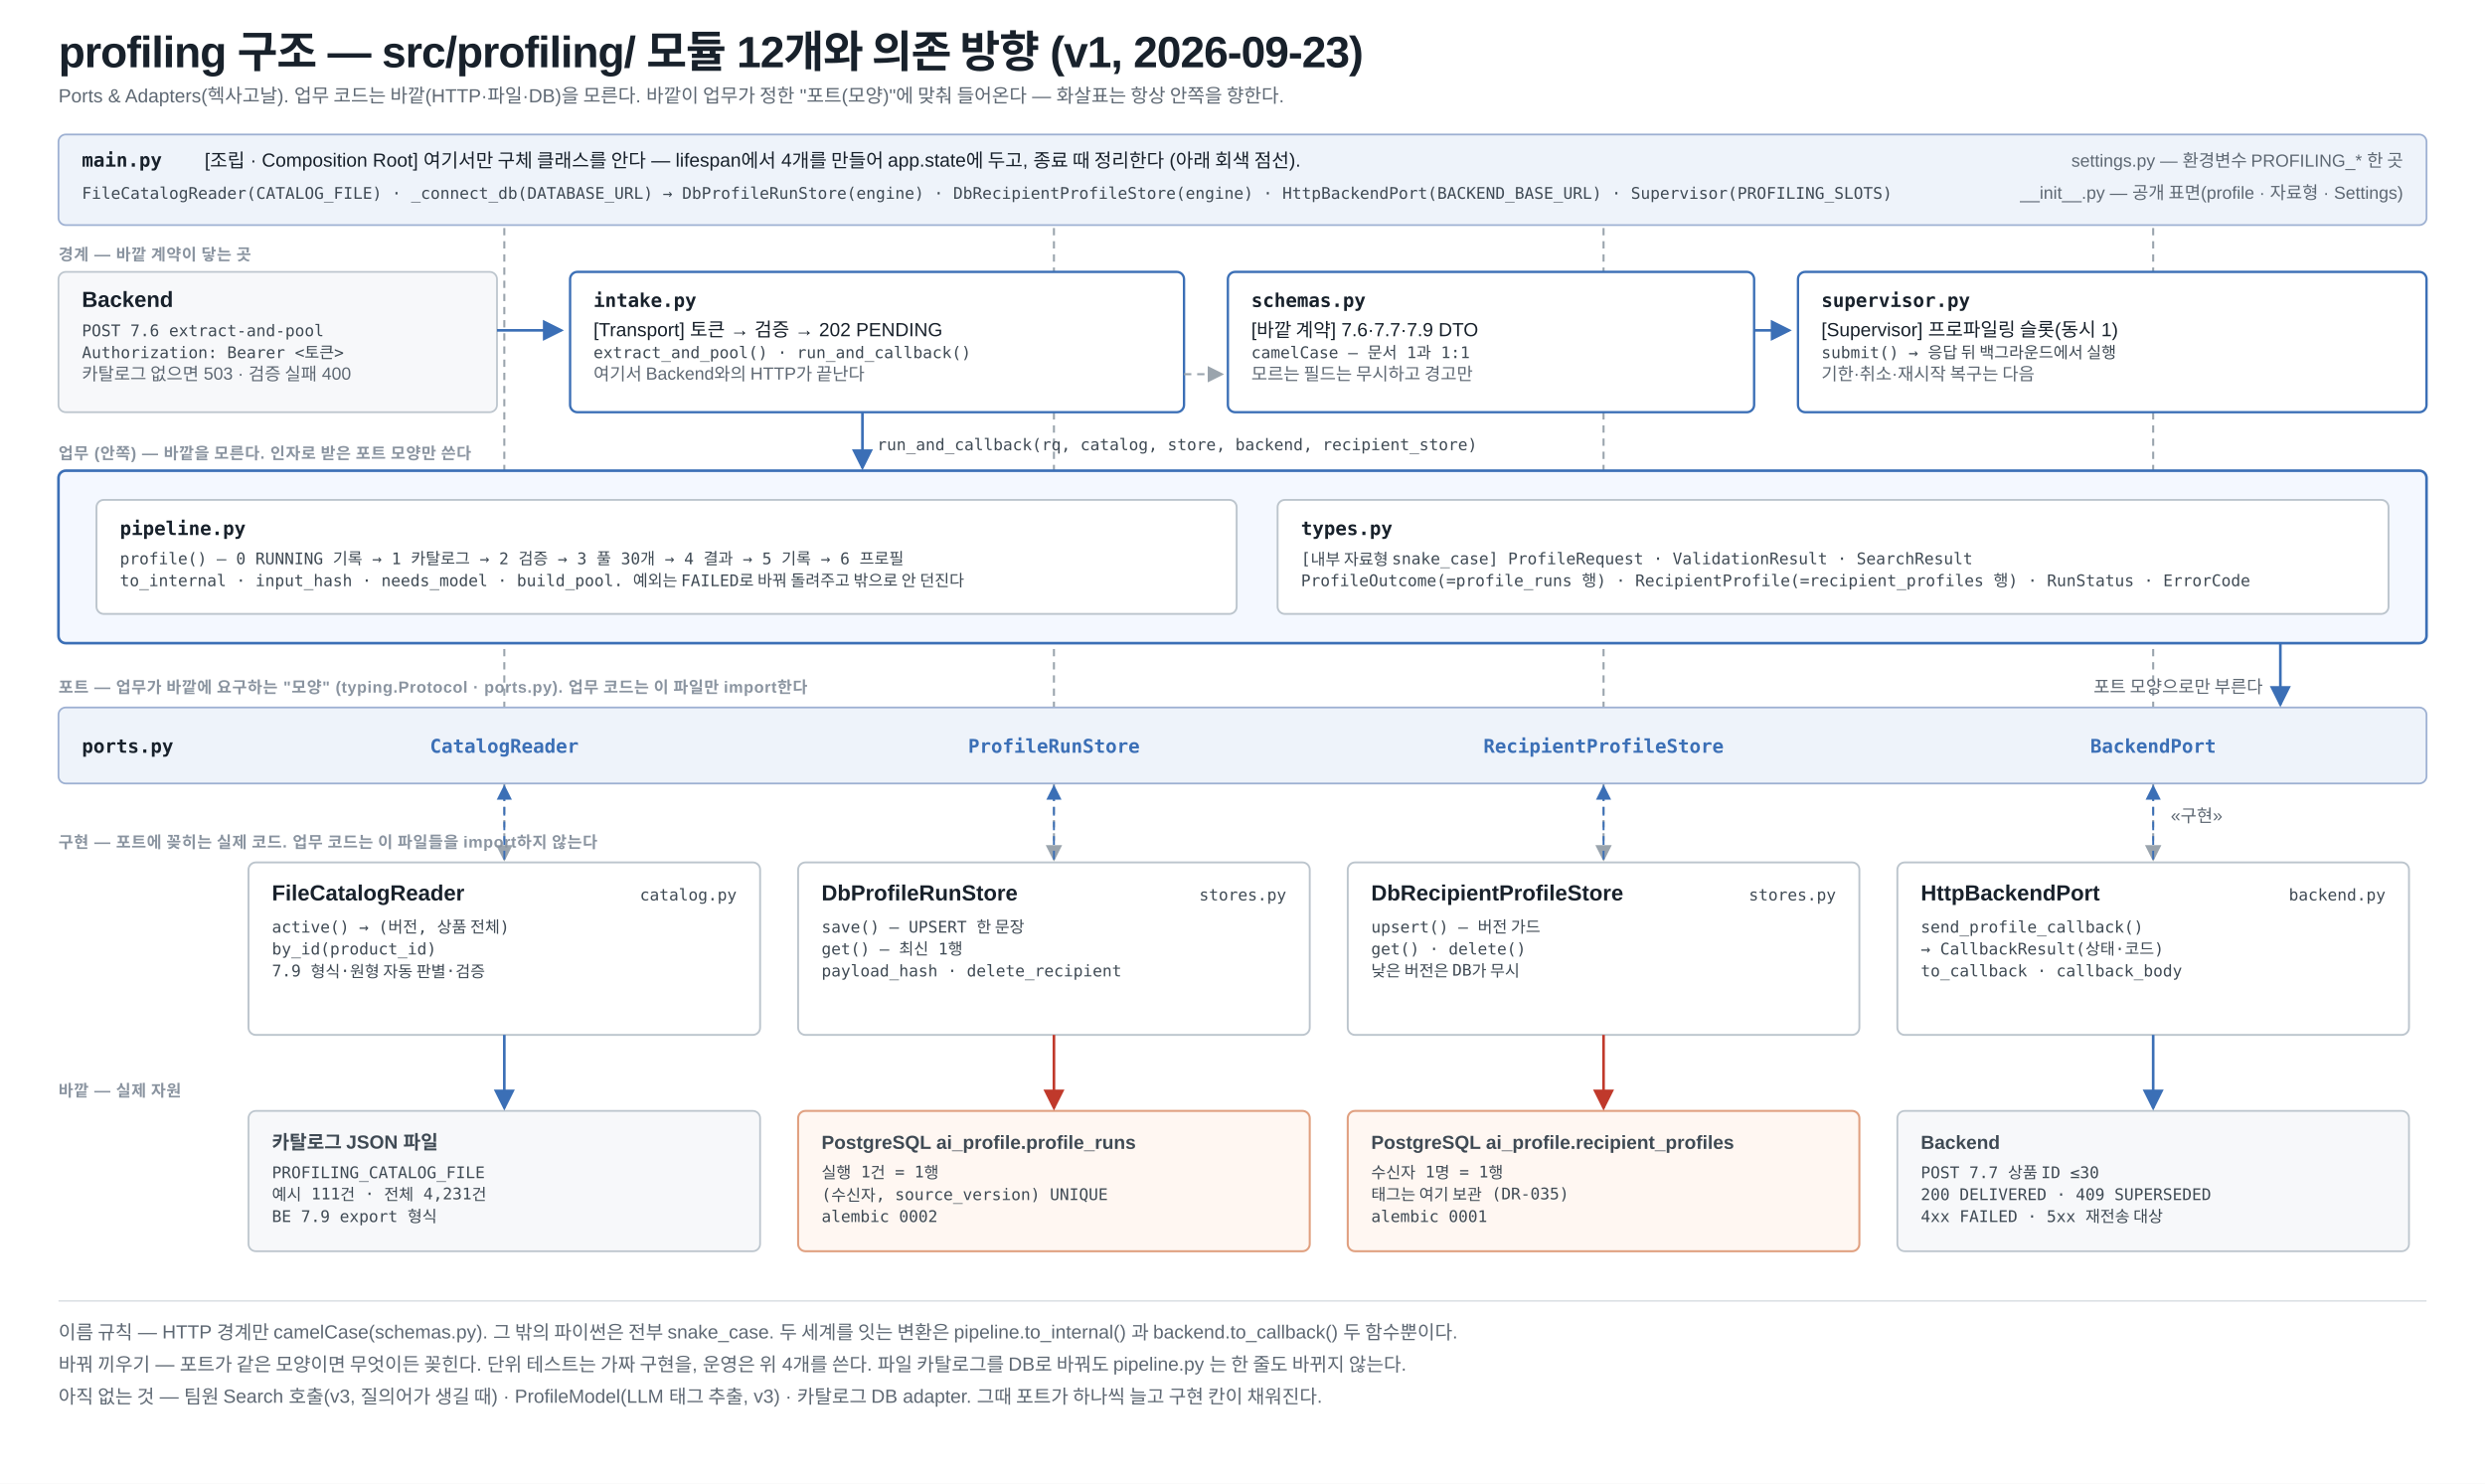
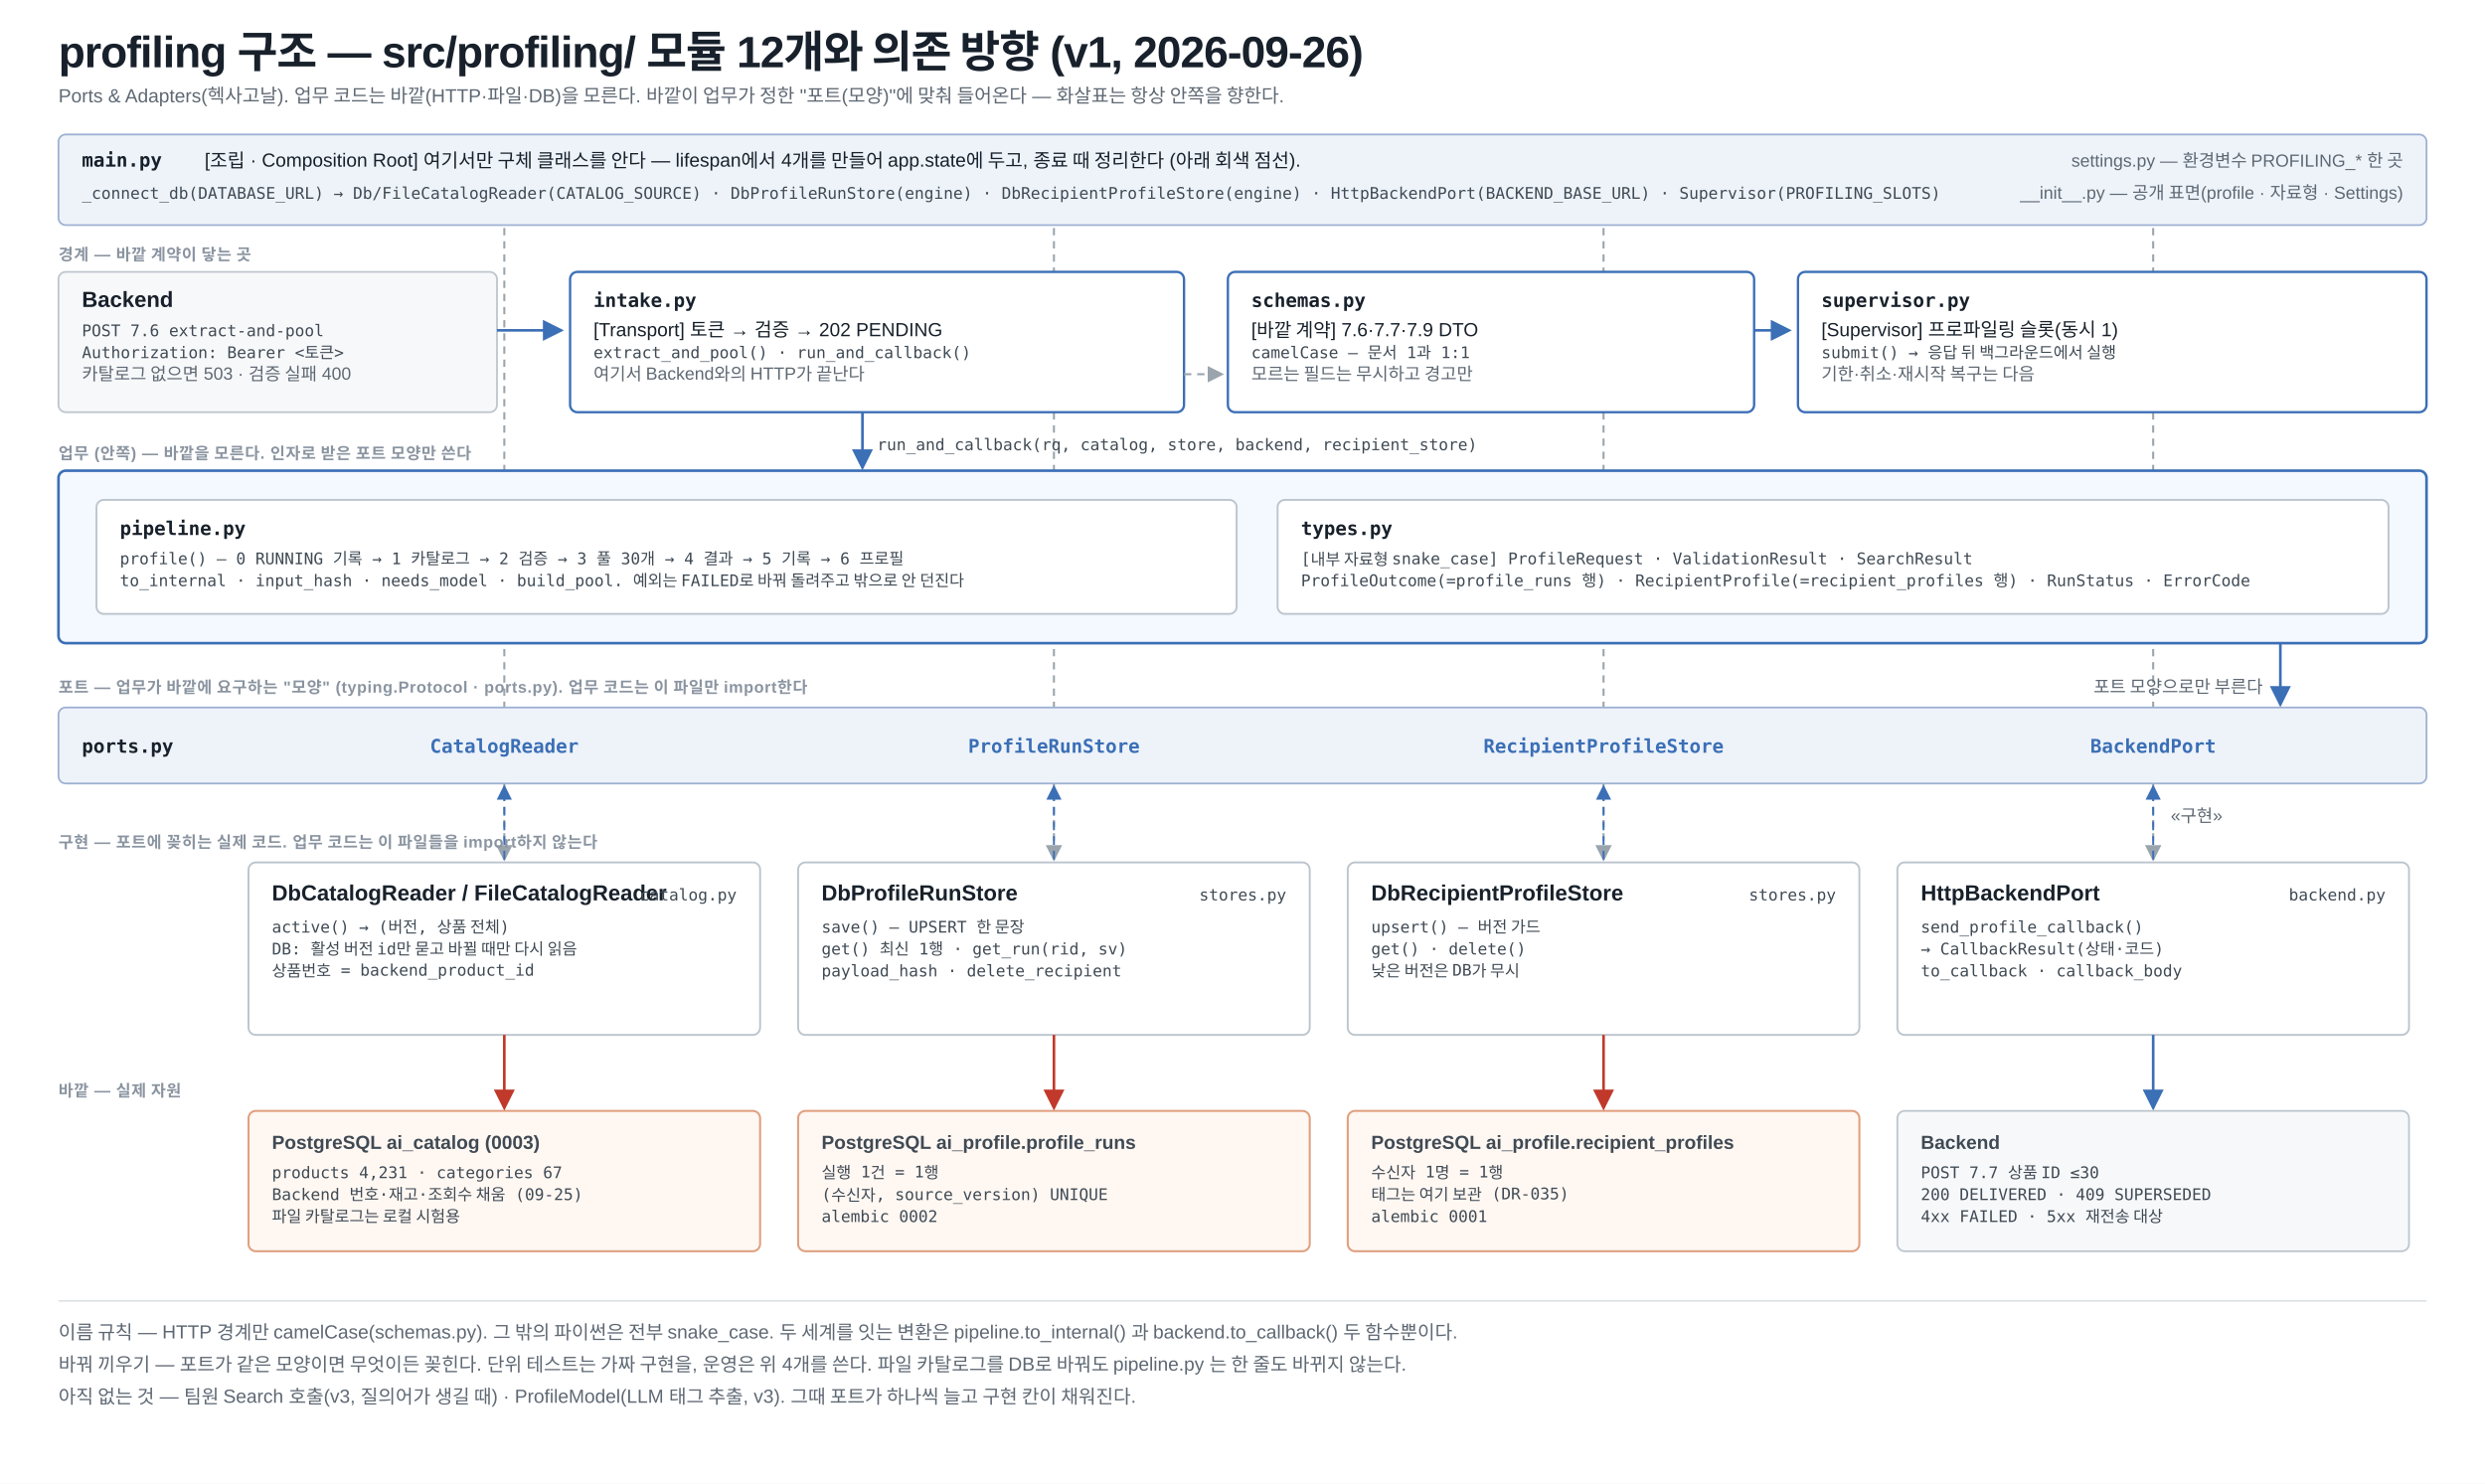
<svg xmlns="http://www.w3.org/2000/svg" width="3400" height="2030" viewBox="0 0 1700 1015" role="img">
  <defs>
    <marker id="a" markerWidth="8" markerHeight="8" refX="7" refY="4" orient="auto">
      <path d="M0 0 L8 4 L0 8 Z" fill="#3b6fb6" />
    </marker>
    <marker id="g" markerWidth="8" markerHeight="8" refX="7" refY="4" orient="auto">
      <path d="M0 0 L8 4 L0 8 Z" fill="#9aa4ad" />
    </marker>
    <marker id="w" markerWidth="8" markerHeight="8" refX="7" refY="4" orient="auto">
      <path d="M0 0 L8 4 L0 8 Z" fill="#c0392b" />
    </marker>
    <style>text{font-family:"Apple SD Gothic Neo","Noto Sans KR",Arial,sans-serif;fill:#18212b}.title{font-size:30px;font-weight:700;letter-spacing:-.6px}
.h{font-size:15px;font-weight:700}.h2{font-size:13px;font-weight:700;fill:#3f4a54}.sub{font-size:12px;fill:#5e6873}.msg{font-size:13px}
.mono{font-family:Menlo,ui-monospace,monospace;font-size:11px;fill:#3f4a54}.monob{font-family:Menlo,ui-monospace,monospace;font-size:13px;font-weight:700;fill:#18212b}
.small{font-size:13px;fill:#5e6873}.tag{font-size:11px;font-weight:700;fill:#8a94a0;letter-spacing:.4px}
.port{font-family:Menlo,ui-monospace,monospace;font-size:13px;font-weight:700;fill:#3b6fb6}
.call{fill:none;stroke:#3b6fb6;stroke-width:1.8;marker-end:url(#a)}.grey{fill:none;stroke:#9aa4ad;stroke-width:1.4;stroke-dasharray:5 4;marker-end:url(#g)}
.write{fill:none;stroke:#c0392b;stroke-width:1.8;marker-end:url(#w)}.impl{fill:none;stroke:#3b6fb6;stroke-width:1.3;stroke-dasharray:6 4;marker-end:url(#a)}
.box{fill:#fff;stroke:#bcc5cd;stroke-width:1.3}.stage{fill:#fff;stroke:#3b6fb6;stroke-width:1.6}.band{fill:#eef3fa;stroke:#9db0d2;stroke-width:1.2}
.core{fill:#f4f8ff;stroke:#3b6fb6;stroke-width:1.8}.db{fill:#fff7f2;stroke:#e0a080;stroke-width:1.4}.ext{fill:#f7f8fa;stroke:#bcc5cd;stroke-width:1.2}
.rule{stroke:#d9dee3;stroke-width:1}</style>
  </defs>
  <rect width="1700" height="1015" fill="white" />
-   <text x="40" y="46" class="title">profiling 구조 — src/profiling/ 모듈 12개와 의존 방향 (v1, 2026-09-23)</text>
+   <text x="40" y="46" class="title">profiling 구조 — src/profiling/ 모듈 12개와 의존 방향 (v1, 2026-09-26)</text>
  <text x="40" y="70" class="small">Ports &amp; Adapters(헥사고날). 업무 코드는 바깥(HTTP·파일·DB)을 모른다. 바깥이 업무가 정한 "포트(모양)"에 맞춰 들어온다 — 화살표는 항상 안쪽을 향한다.</text>
  <rect x="40" y="92" width="1620" height="62" rx="5" class="band" />
  <text x="56" y="114" class="monob">main.py</text>
  <text x="140" y="114" class="msg">[조립 · Composition Root]  여기서만 구체 클래스를 안다 — lifespan에서 4개를 만들어 app.state에 두고, 종료 때 정리한다 (아래 회색 점선).</text>
-   <text x="56" y="136" class="mono">FileCatalogReader(CATALOG_FILE) · _connect_db(DATABASE_URL) → DbProfileRunStore(engine) · DbRecipientProfileStore(engine) · HttpBackendPort(BACKEND_BASE_URL) · Supervisor(PROFILING_SLOTS)</text>
+   <text x="56" y="136" class="mono">_connect_db(DATABASE_URL) → Db/FileCatalogReader(CATALOG_SOURCE) · DbProfileRunStore(engine) · DbRecipientProfileStore(engine) · HttpBackendPort(BACKEND_BASE_URL) · Supervisor(PROFILING_SLOTS)</text>
  <text x="1644" y="114" class="sub" text-anchor="end">settings.py — 환경변수 PROFILING_* 한 곳</text>
  <text x="1644" y="136" class="sub" text-anchor="end">__init__.py — 공개 표면(profile · 자료형 · Settings)</text>
  <path d="M 345.0 156 L 345.0 588" class="grey" />
  <path d="M 721.0 156 L 721.0 588" class="grey" />
  <path d="M 1097.0 156 L 1097.0 588" class="grey" />
  <path d="M 1473.0 156 L 1473.0 588" class="grey" />
  <text x="40" y="178" class="tag">경계 — 바깥 계약이 닿는 곳</text>
  <rect x="40" y="186" width="300" height="96" rx="5" class="ext" />
  <text x="56" y="210" class="h">Backend</text>
  <text x="56" y="230" class="mono">POST 7.6 extract-and-pool</text>
  <text x="56" y="245" class="mono">Authorization: Bearer &lt;토큰&gt;</text>
  <text x="56" y="260" class="sub">카탈로그 없으면 503 · 검증 실패 400</text>
  <rect x="390" y="186" width="420" height="96" rx="5" class="stage" />
  <text x="406" y="210" class="monob">intake.py</text>
  <text x="406" y="230" class="msg">[Transport] 토큰 → 검증 → 202 PENDING</text>
  <text x="406" y="245" class="mono">extract_and_pool() · run_and_callback()</text>
  <text x="406" y="260" class="sub">여기서 Backend와의 HTTP가 끝난다</text>
  <rect x="840" y="186" width="360" height="96" rx="5" class="stage" />
  <text x="856" y="210" class="monob">schemas.py</text>
  <text x="856" y="230" class="msg">[바깥 계약] 7.6·7.7·7.9 DTO</text>
  <text x="856" y="245" class="mono">camelCase — 문서 1과 1:1</text>
  <text x="856" y="260" class="sub">모르는 필드는 무시하고 경고만</text>
  <rect x="1230" y="186" width="430" height="96" rx="5" class="stage" />
  <text x="1246" y="210" class="monob">supervisor.py</text>
  <text x="1246" y="230" class="msg">[Supervisor] 프로파일링 슬롯(동시 1)</text>
  <text x="1246" y="245" class="mono">submit() → 응답 뒤 백그라운드에서 실행</text>
  <text x="1246" y="260" class="sub">기한·취소·재시작 복구는 다음</text>
  <path d="M 340 226 L 384 226" class="call" />
  <path d="M 810 256 L 836 256" class="grey" />
  <path d="M 1200 226 L 1224 226" class="call" />
  <text x="40" y="314" class="tag">업무 (안쪽) — 바깥을 모른다. 인자로 받은 포트 모양만 쓴다</text>
  <rect x="40" y="322" width="1620" height="118" rx="5" class="core" />
  <rect x="66" y="342" width="780" height="78" rx="5" class="box" />
  <text x="82" y="366" class="monob">pipeline.py</text>
  <text x="82" y="386" class="mono">profile() — 0 RUNNING 기록 → 1 카탈로그 → 2 검증 → 3 풀 30개 → 4 결과 → 5 기록 → 6 프로필</text>
  <text x="82" y="401" class="mono">to_internal · input_hash · needs_model · build_pool.  예외는 FAILED로 바꿔 돌려주고 밖으로 안 던진다</text>
  <rect x="874" y="342" width="760" height="78" rx="5" class="box" />
  <text x="890" y="366" class="monob">types.py</text>
  <text x="890" y="386" class="mono">[내부 자료형 snake_case] ProfileRequest · ValidationResult · SearchResult</text>
  <text x="890" y="401" class="mono">ProfileOutcome(=profile_runs 행) · RecipientProfile(=recipient_profiles 행) · RunStatus · ErrorCode</text>
  <path d="M 590 282 L 590 320" class="call" />
  <text x="600" y="308" class="mono">run_and_callback(rq, catalog, store, backend, recipient_store)</text>
  <text x="40" y="474" class="tag">포트 — 업무가 바깥에 요구하는 "모양" (typing.Protocol · ports.py). 업무 코드는 이 파일만 import한다</text>
  <rect x="40" y="484" width="1620" height="52" rx="5" class="band" />
  <text x="56" y="515" class="monob">ports.py</text>
  <text x="345.0" y="515" class="port" text-anchor="middle">CatalogReader</text>
  <text x="721.0" y="515" class="port" text-anchor="middle">ProfileRunStore</text>
  <text x="1097.0" y="515" class="port" text-anchor="middle">RecipientProfileStore</text>
  <text x="1473.0" y="515" class="port" text-anchor="middle">BackendPort</text>
  <path d="M 1560 440 L 1560 482" class="call" />
  <text x="1548" y="474" class="sub" text-anchor="end">포트 모양으로만 부른다</text>
  <text x="40" y="580" class="tag">구현 — 포트에 꽂히는 실제 코드. 업무 코드는 이 파일들을 import하지 않는다</text>
  <rect x="170" y="590" width="350" height="118" rx="5" class="box" />
-   <text x="186" y="616" class="h">FileCatalogReader</text>
+   <text x="186" y="616" class="h">DbCatalogReader / FileCatalogReader</text>
  <text x="504" y="616" class="mono" text-anchor="end">catalog.py</text>
  <text x="186" y="638" class="mono">active() → (버전, 상품 전체)</text>
-   <text x="186" y="653" class="mono">by_id(product_id)</text>
-   <text x="186" y="668" class="mono">7.9 형식·원형 자동 판별·검증</text>
+   <text x="186" y="653" class="mono">DB: 활성 버전 id만 묻고 바뀔 때만 다시 읽음</text>
+   <text x="186" y="668" class="mono">상품번호 = backend_product_id</text>
  <path d="M 345.0 588 L 345.0 538" class="impl" />
  <rect x="546" y="590" width="350" height="118" rx="5" class="box" />
  <text x="562" y="616" class="h">DbProfileRunStore</text>
  <text x="880" y="616" class="mono" text-anchor="end">stores.py</text>
  <text x="562" y="638" class="mono">save() — UPSERT 한 문장</text>
-   <text x="562" y="653" class="mono">get() — 최신 1행</text>
+   <text x="562" y="653" class="mono">get() 최신 1행 · get_run(rid, sv)</text>
  <text x="562" y="668" class="mono">payload_hash · delete_recipient</text>
  <path d="M 721.0 588 L 721.0 538" class="impl" />
  <rect x="922" y="590" width="350" height="118" rx="5" class="box" />
  <text x="938" y="616" class="h">DbRecipientProfileStore</text>
  <text x="1256" y="616" class="mono" text-anchor="end">stores.py</text>
  <text x="938" y="638" class="mono">upsert() — 버전 가드</text>
  <text x="938" y="653" class="mono">get() · delete()</text>
  <text x="938" y="668" class="mono">낮은 버전은 DB가 무시</text>
  <path d="M 1097.0 588 L 1097.0 538" class="impl" />
  <rect x="1298" y="590" width="350" height="118" rx="5" class="box" />
  <text x="1314" y="616" class="h">HttpBackendPort</text>
  <text x="1632" y="616" class="mono" text-anchor="end">backend.py</text>
  <text x="1314" y="638" class="mono">send_profile_callback()</text>
  <text x="1314" y="653" class="mono">→ CallbackResult(상태·코드)</text>
  <text x="1314" y="668" class="mono">to_callback · callback_body</text>
  <path d="M 1473.0 588 L 1473.0 538" class="impl" />
  <text x="1485.0" y="562" class="sub">«구현»</text>
  <text x="40" y="750" class="tag">바깥 — 실제 자원</text>
-   <rect x="170" y="760" width="350" height="96" rx="5" class="ext" />
-   <text x="186" y="786" class="h2">카탈로그 JSON 파일</text>
-   <text x="186" y="806" class="mono">PROFILING_CATALOG_FILE</text>
-   <text x="186" y="821" class="mono">예시 111건 · 전체 4,231건</text>
-   <text x="186" y="836" class="mono">BE 7.9 export 형식</text>
-   <path d="M 345.0 708 L 345.0 758" class="call" />
+   <rect x="170" y="760" width="350" height="96" rx="5" class="db" />
+   <text x="186" y="786" class="h2">PostgreSQL  ai_catalog (0003)</text>
+   <text x="186" y="806" class="mono">products 4,231 · categories 67</text>
+   <text x="186" y="821" class="mono">Backend 번호·재고·조회수 채움 (09-25)</text>
+   <text x="186" y="836" class="mono">파일 카탈로그는 로컬 시험용</text>
+   <path d="M 345.0 708 L 345.0 758" class="write" />
  <rect x="546" y="760" width="350" height="96" rx="5" class="db" />
  <text x="562" y="786" class="h2">PostgreSQL  ai_profile.profile_runs</text>
  <text x="562" y="806" class="mono">실행 1건 = 1행</text>
  <text x="562" y="821" class="mono">(수신자, source_version) UNIQUE</text>
  <text x="562" y="836" class="mono">alembic 0002</text>
  <path d="M 721.0 708 L 721.0 758" class="write" />
  <rect x="922" y="760" width="350" height="96" rx="5" class="db" />
  <text x="938" y="786" class="h2">PostgreSQL  ai_profile.recipient_profiles</text>
  <text x="938" y="806" class="mono">수신자 1명 = 1행</text>
  <text x="938" y="821" class="mono">태그는 여기 보관 (DR-035)</text>
  <text x="938" y="836" class="mono">alembic 0001</text>
  <path d="M 1097.0 708 L 1097.0 758" class="write" />
  <rect x="1298" y="760" width="350" height="96" rx="5" class="ext" />
  <text x="1314" y="786" class="h2">Backend</text>
  <text x="1314" y="806" class="mono">POST 7.7 상품 ID ≤30</text>
  <text x="1314" y="821" class="mono">200 DELIVERED · 409 SUPERSEDED</text>
  <text x="1314" y="836" class="mono">4xx FAILED · 5xx 재전송 대상</text>
  <path d="M 1473.0 708 L 1473.0 758" class="call" />
  <line x1="40" y1="890" x2="1660" y2="890" class="rule" />
  <text x="40" y="916" class="small">이름 규칙 — HTTP 경계만 camelCase(schemas.py). 그 밖의 파이썬은 전부 snake_case. 두 세계를 잇는 변환은 pipeline.to_internal() 과 backend.to_callback() 두 함수뿐이다.</text>
  <text x="40" y="938" class="small">바꿔 끼우기 — 포트가 같은 모양이면 무엇이든 꽂힌다. 단위 테스트는 가짜 구현을, 운영은 위 4개를 쓴다. 파일 카탈로그를 DB로 바꿔도 pipeline.py 는 한 줄도 바뀌지 않는다.</text>
-   <text x="40" y="960" class="small">아직 없는 것 — 팀원 Search 호출(v3, 질의어가 생길 때) · ProfileModel(LLM 태그 추출, v3) · 카탈로그 DB adapter. 그때 포트가 하나씩 늘고 구현 칸이 채워진다.</text>
+   <text x="40" y="960" class="small">아직 없는 것 — 팀원 Search 호출(v3, 질의어가 생길 때) · ProfileModel(LLM 태그 추출, v3). 그때 포트가 하나씩 늘고 구현 칸이 채워진다.</text>
</svg>
